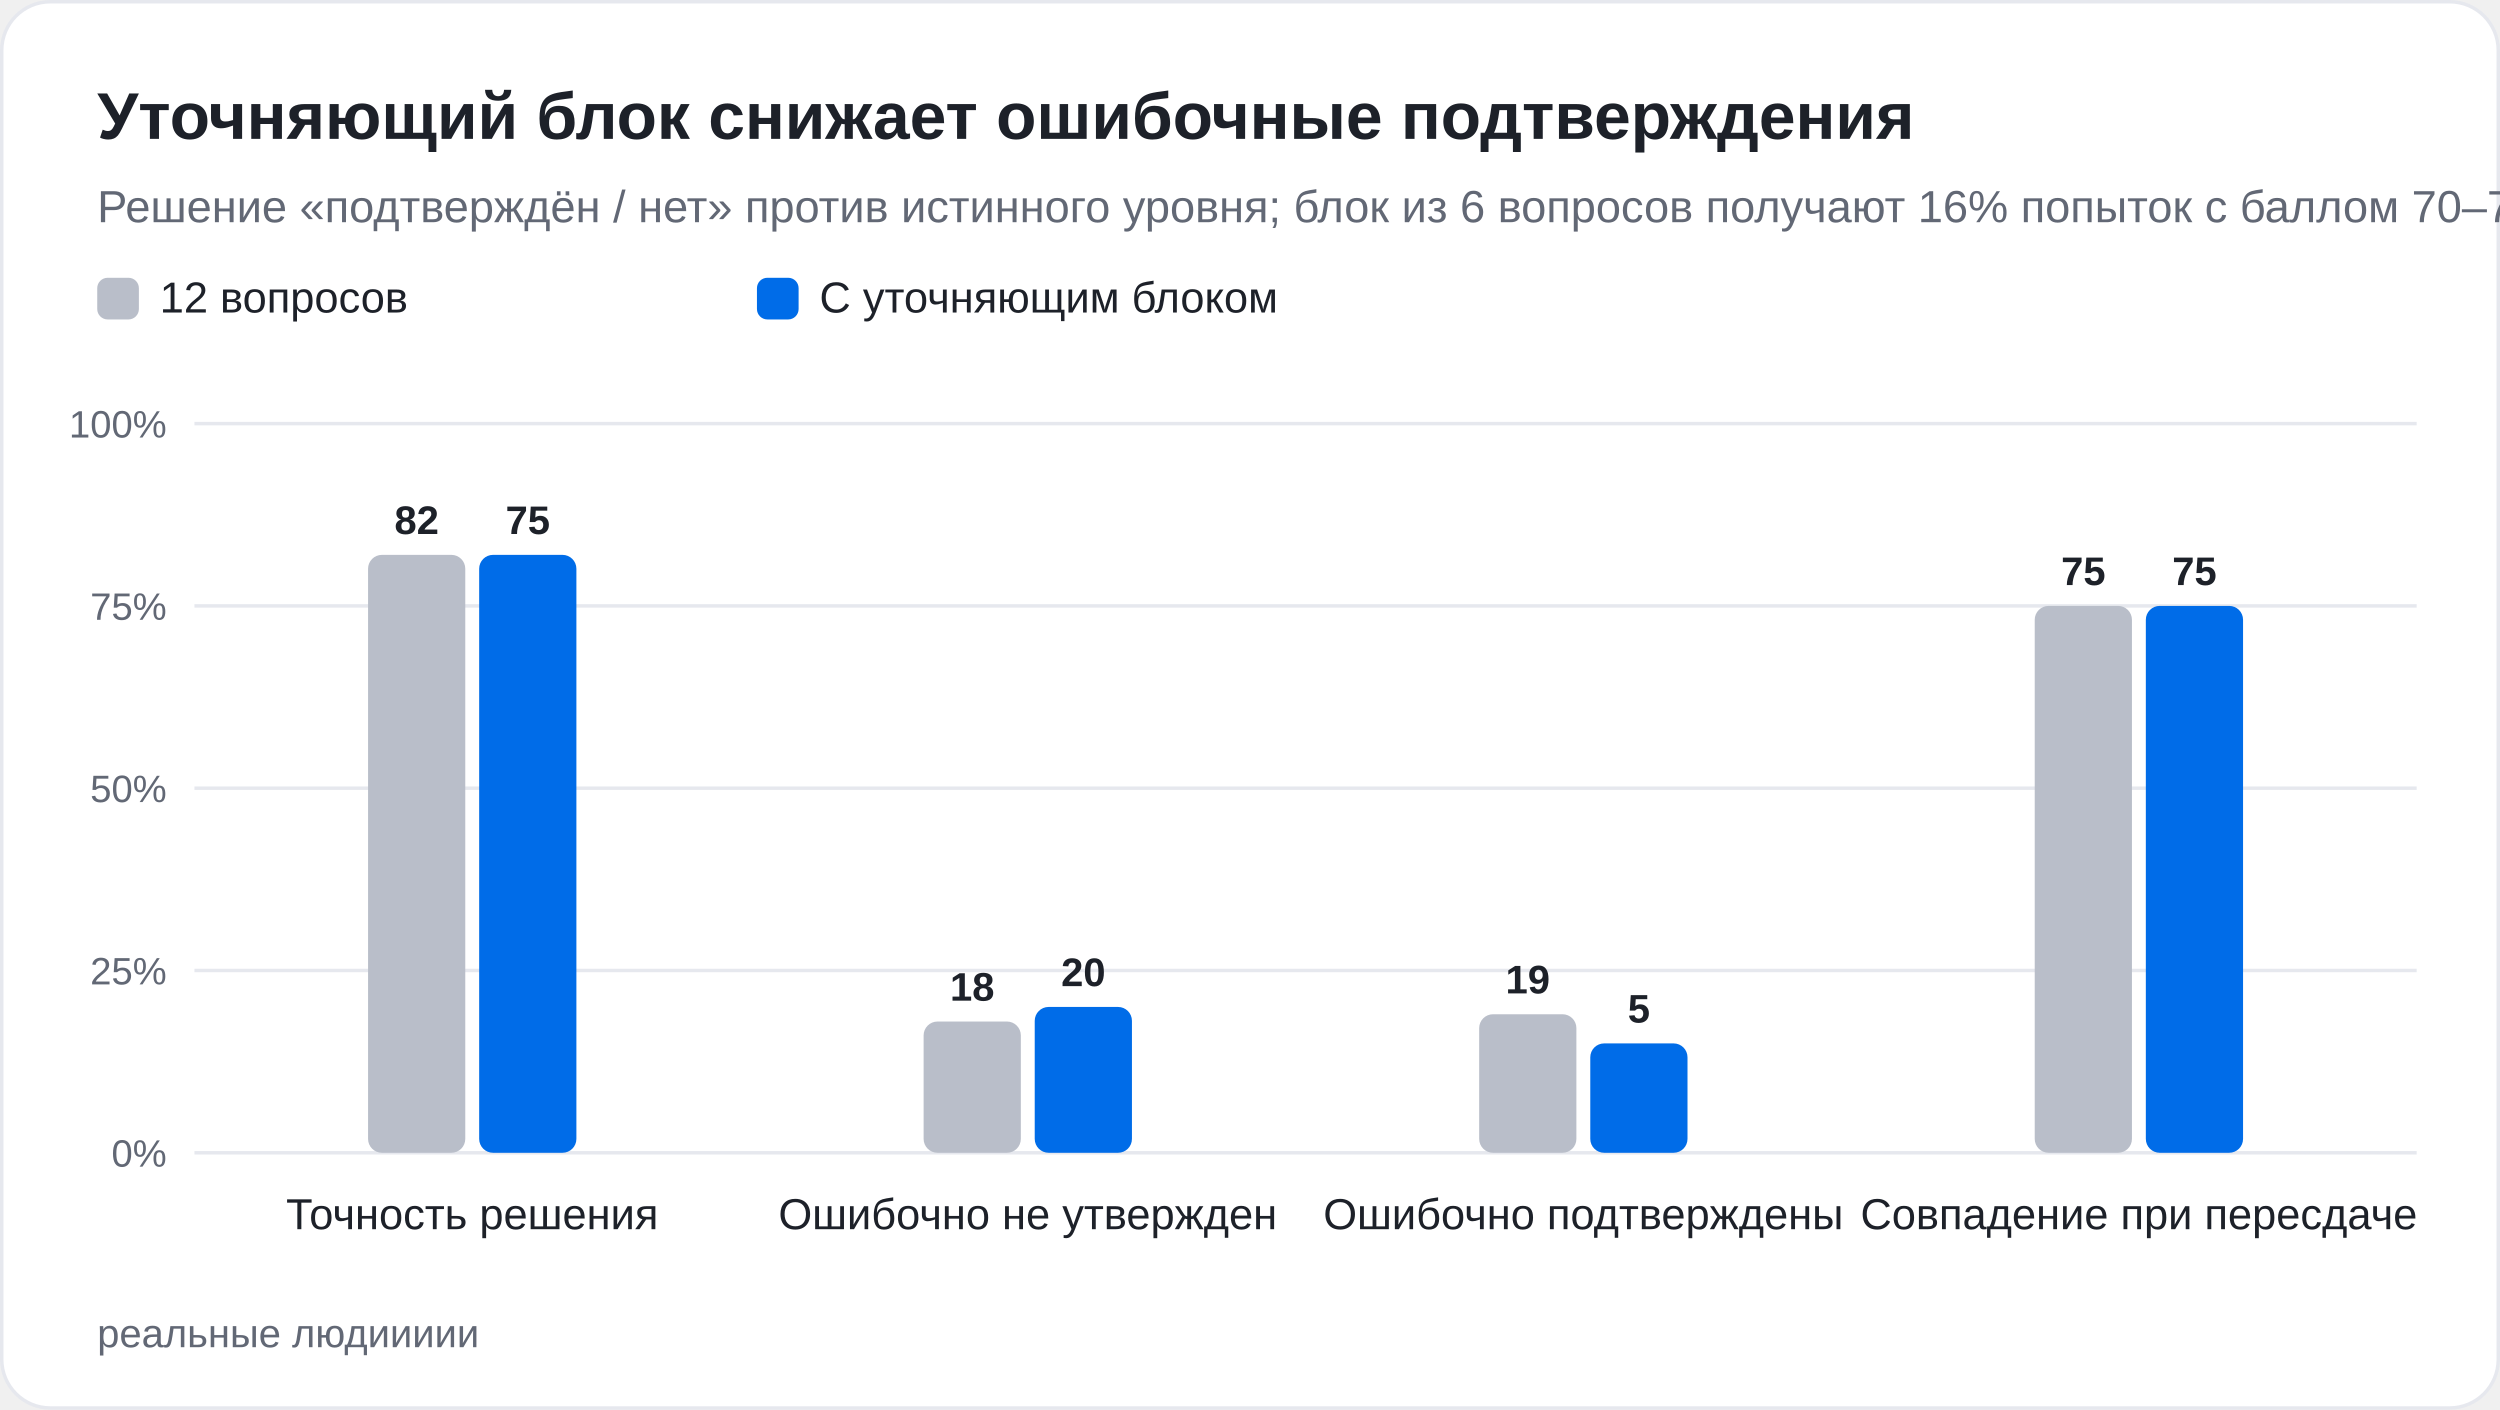
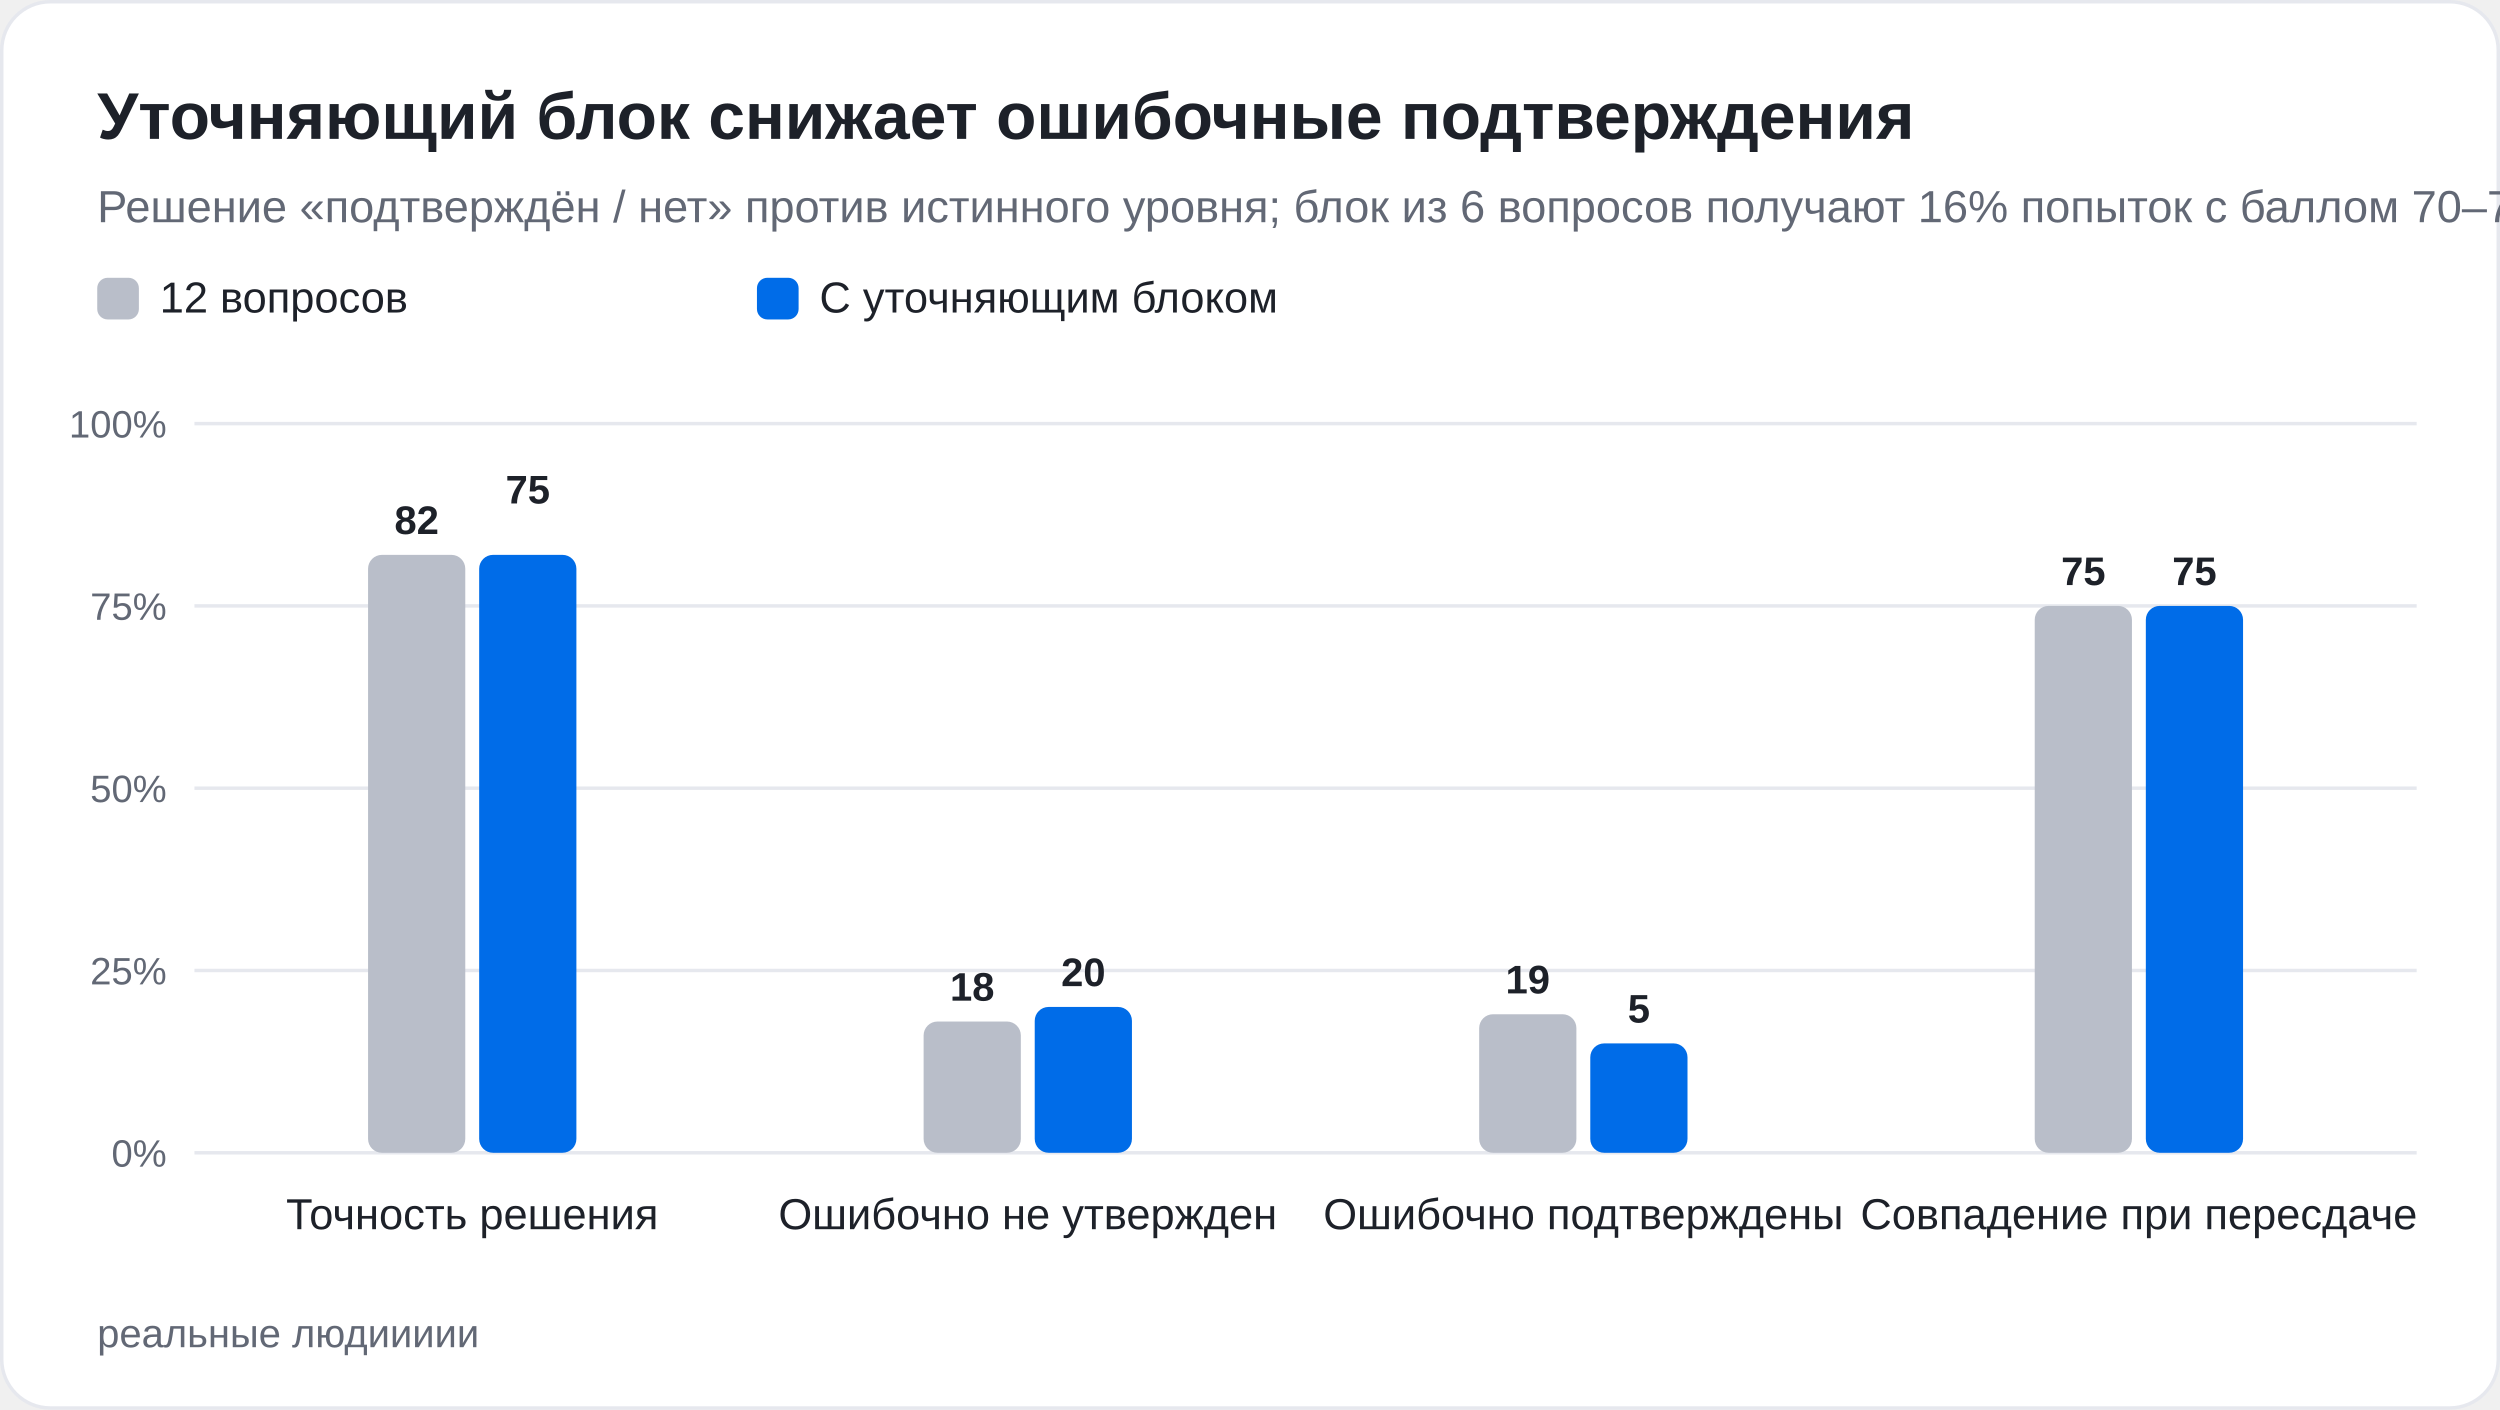
<svg xmlns="http://www.w3.org/2000/svg" width="720" height="406" viewBox="0 0 720 406" font-family="Manrope, 'Segoe UI', Arial, sans-serif" role="img" aria-label="Уточняющий блок снижает ошибочные подтверждения">
  <rect x="0.5" y="0.5" width="719" height="405" rx="14" fill="#fff" stroke="#e6e8ee" />
  <text x="28" y="40" font-size="19" font-weight="700" fill="#1d2129">Уточняющий блок снижает ошибочные подтверждения</text>
  <text x="28" y="64" font-size="13" fill="#626875">Решение «подтверждён / нет» против истинного уровня; блок из 6 вопросов получают 16% попыток с баллом 70–79 (9 из 12)</text>
  <rect x="28" y="80" width="12" height="12" rx="3" fill="#b9bec9" />
  <text x="46" y="90" font-size="12.5" fill="#1d2129">12 вопросов</text>
  <rect x="218" y="80" width="12" height="12" rx="3" fill="#006ce8" />
  <text x="236" y="90" font-size="12.5" fill="#1d2129">С уточняющим блоком</text>
  <line x1="56" x2="696" y1="332" y2="332" stroke="#e6e8ee" />
  <text x="48" y="336" font-size="11" text-anchor="end" fill="#626875">0%</text>
  <line x1="56" x2="696" y1="279.5" y2="279.5" stroke="#e6e8ee" />
  <text x="48" y="283.5" font-size="11" text-anchor="end" fill="#626875">25%</text>
  <line x1="56" x2="696" y1="227" y2="227" stroke="#e6e8ee" />
  <text x="48" y="231" font-size="11" text-anchor="end" fill="#626875">50%</text>
  <line x1="56" x2="696" y1="174.5" y2="174.5" stroke="#e6e8ee" />
  <text x="48" y="178.5" font-size="11" text-anchor="end" fill="#626875">75%</text>
  <line x1="56" x2="696" y1="122" y2="122" stroke="#e6e8ee" />
  <text x="48" y="126" font-size="11" text-anchor="end" fill="#626875">100%</text>
  <rect x="106.0" y="159.8" width="28" height="172.2" rx="4" fill="#b9bec9" />
  <text x="120.0" y="153.8" font-size="11.5" font-weight="600" text-anchor="middle" fill="#1d2129">82</text>
  <rect x="138.0" y="159.8" width="28" height="172.2" rx="4" fill="#006ce8" />
-   <text x="152.0" y="153.8" font-size="11.5" font-weight="600" text-anchor="middle" fill="#1d2129">75</text>
+   <text x="152.0" y="145" font-size="11.5" font-weight="600" text-anchor="middle" fill="#1d2129">75</text>
  <text x="136.0" y="354" font-size="12.5" text-anchor="middle" fill="#1d2129">Точность решения</text>
  <rect x="266.0" y="294.2" width="28" height="37.8" rx="4" fill="#b9bec9" />
  <text x="280.0" y="288.2" font-size="11.5" font-weight="600" text-anchor="middle" fill="#1d2129">18</text>
  <rect x="298.0" y="290.0" width="28" height="42.0" rx="4" fill="#006ce8" />
  <text x="312.0" y="284.0" font-size="11.5" font-weight="600" text-anchor="middle" fill="#1d2129">20</text>
  <text x="296.0" y="354" font-size="12.5" text-anchor="middle" fill="#1d2129">Ошибочно не утвержден</text>
  <rect x="426.0" y="292.1" width="28" height="39.9" rx="4" fill="#b9bec9" />
  <text x="440.0" y="286.1" font-size="11.5" font-weight="600" text-anchor="middle" fill="#1d2129">19</text>
  <rect x="458.0" y="300.5" width="28" height="31.5" rx="4" fill="#006ce8" />
  <text x="472.0" y="294.5" font-size="11.5" font-weight="600" text-anchor="middle" fill="#1d2129">5</text>
  <text x="456.0" y="354" font-size="12.5" text-anchor="middle" fill="#1d2129">Ошибочно подтверждены</text>
  <rect x="586.0" y="174.5" width="28" height="157.5" rx="4" fill="#b9bec9" />
  <text x="600.0" y="168.5" font-size="11.5" font-weight="600" text-anchor="middle" fill="#1d2129">75</text>
  <rect x="618.0" y="174.5" width="28" height="157.5" rx="4" fill="#006ce8" />
  <text x="632.0" y="168.5" font-size="11.5" font-weight="600" text-anchor="middle" fill="#1d2129">75</text>
  <text x="616.0" y="354" font-size="12.5" text-anchor="middle" fill="#1d2129">Совпадение при пересдаче</text>
  <text x="28" y="388" font-size="11.5" fill="#626875">реальные людиииии</text>
</svg>
